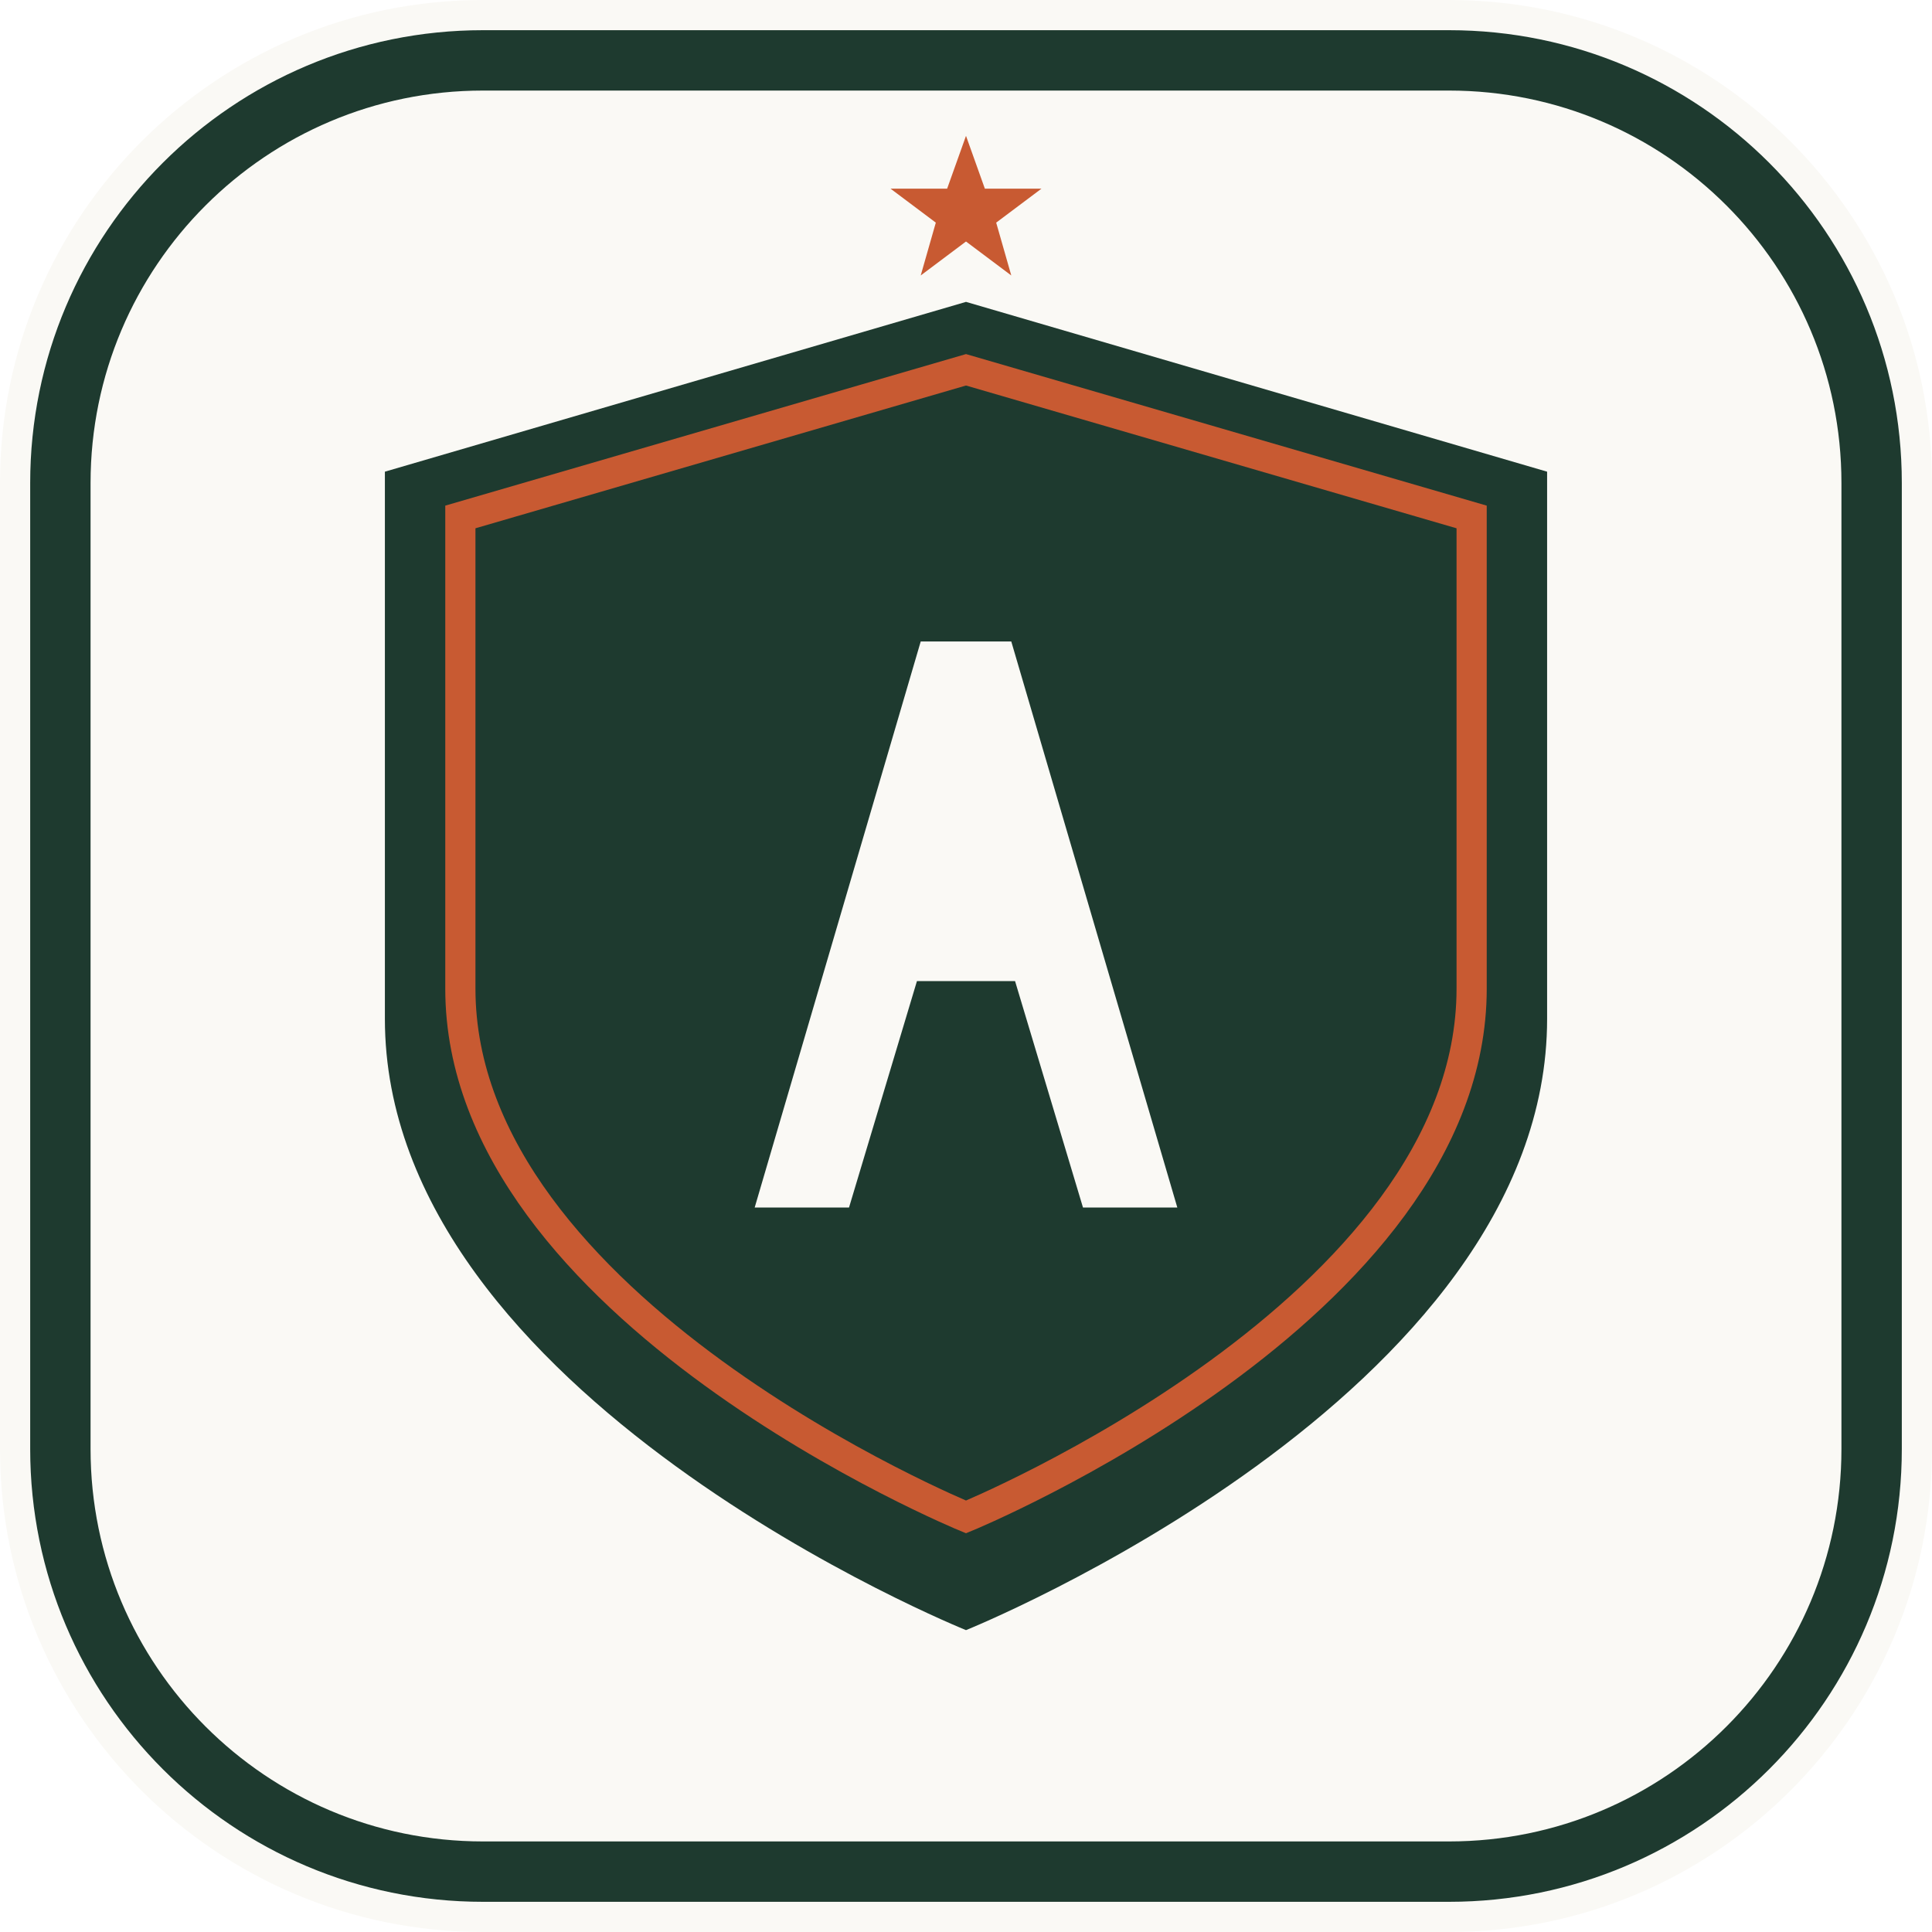
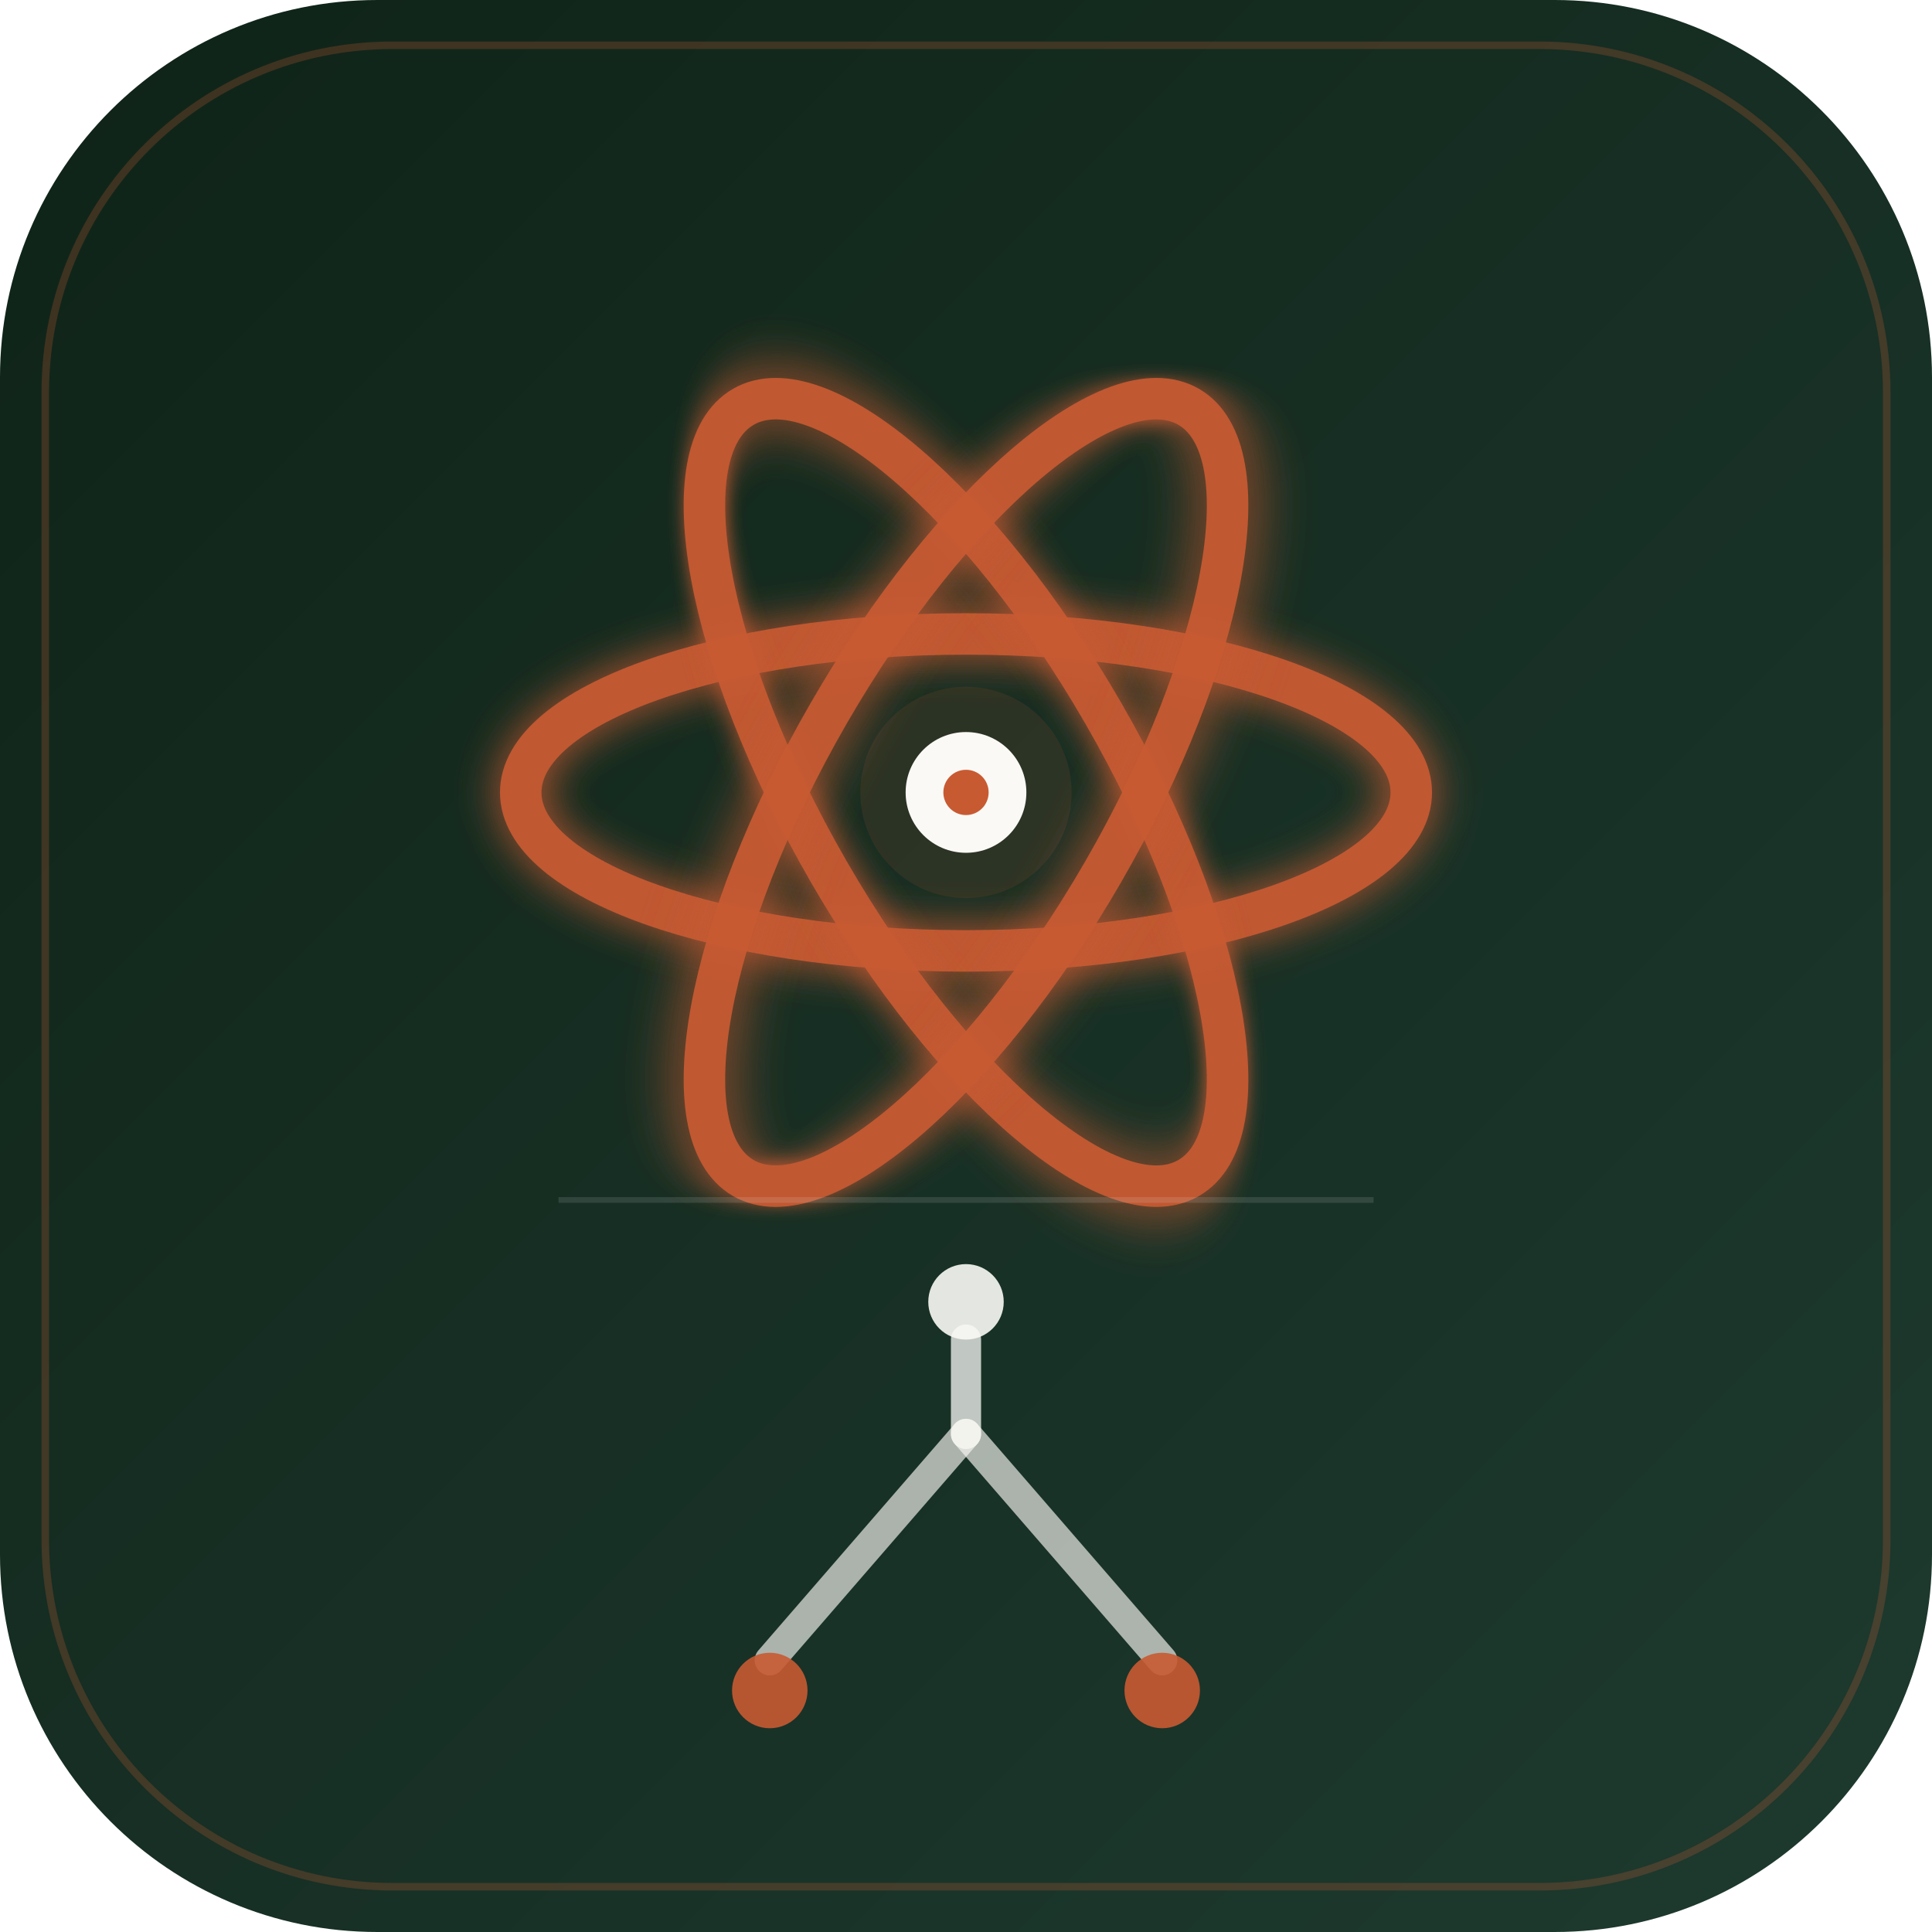
- <svg xmlns="http://www.w3.org/2000/svg" viewBox="0 0 512 512" width="100%" height="100%">
-   <rect width="512" height="512" rx="128" fill="#FAF9F5" />
-   <rect x="16" y="16" width="480" height="480" rx="112" fill="none" stroke="#1E3A2F" stroke-width="16" />
-   <path d="M 256,80 L 410,125 L 410,270 C 410,370 256,432 256,432 C 256,432 102,370 102,270 L 102,125 Z" fill="#1E3A2F" />
-   <path d="M 256,98 L 390,137 L 390,262 C 390,347 256,402 256,402 C 256,402 122,347 122,262 L 122,137 Z" fill="none" stroke="#C85A32" stroke-width="8" />
-   <path d="M 200,320 L 225,320 L 243,260 L 269,260 L 287,320 L 312,320 L 268,170 L 244,170 Z M 248,242 L 264,242 L 256,215 Z" fill="#FAF9F5" />
-   <polygon points="256,36 261,50 276,50 264,59 268,73 256,64 244,73 248,59 236,50 251,50" fill="#C85A32" />
+ <svg xmlns="http://www.w3.org/2000/svg" viewBox="0 0 512 512" width="512" height="512">
+   <defs>
+     <linearGradient id="bgGrad" x1="0%" y1="0%" x2="100%" y2="100%">
+       <stop offset="0%" style="stop-color:#0F2318;stop-opacity:1" />
+       <stop offset="100%" style="stop-color:#1E3A2F;stop-opacity:1" />
+     </linearGradient>
+     <filter id="glow" x="-20%" y="-20%" width="140%" height="140%">
+       <feGaussianBlur stdDeviation="6" result="blur" />
+       <feMerge>
+         <feMergeNode in="blur" />
+         <feMergeNode in="SourceGraphic" />
+       </feMerge>
+     </filter>
+   </defs>
+   <rect width="512" height="512" rx="100" fill="url(#bgGrad)" />
+   <rect x="12" y="12" width="488" height="488" rx="92" fill="none" stroke="#C85A32" stroke-width="2" opacity="0.25" />
+   <ellipse cx="256" cy="210" rx="118" ry="42" fill="none" stroke="#C85A32" stroke-width="11" stroke-linecap="round" filter="url(#glow)" opacity="0.95" />
+   <ellipse cx="256" cy="210" rx="118" ry="42" fill="none" stroke="#C85A32" stroke-width="11" stroke-linecap="round" transform="rotate(60 256 210)" filter="url(#glow)" opacity="0.95" />
+   <ellipse cx="256" cy="210" rx="118" ry="42" fill="none" stroke="#C85A32" stroke-width="11" stroke-linecap="round" transform="rotate(-60 256 210)" filter="url(#glow)" opacity="0.95" />
+   <circle cx="256" cy="210" r="28" fill="#C85A32" opacity="0.12" />
+   <circle cx="256" cy="210" r="16" fill="#FAF9F5" />
+   <circle cx="256" cy="210" r="6" fill="#C85A32" />
+   <circle cx="256" cy="345" r="10" fill="#FAF9F5" opacity="0.9" />
+   <line x1="256" y1="355" x2="256" y2="380" stroke="#FAF9F5" stroke-width="8" stroke-linecap="round" opacity="0.75" />
+   <line x1="256" y1="380" x2="204" y2="440" stroke="#FAF9F5" stroke-width="8" stroke-linecap="round" opacity="0.65" />
+   <line x1="256" y1="380" x2="308" y2="440" stroke="#FAF9F5" stroke-width="8" stroke-linecap="round" opacity="0.65" />
+   <circle cx="204" cy="448" r="10" fill="#C85A32" opacity="0.9" />
+   <circle cx="308" cy="448" r="10" fill="#C85A32" opacity="0.9" />
+   <line x1="148" y1="318" x2="364" y2="318" stroke="#FAF9F5" stroke-width="1.5" opacity="0.12" />
</svg>
